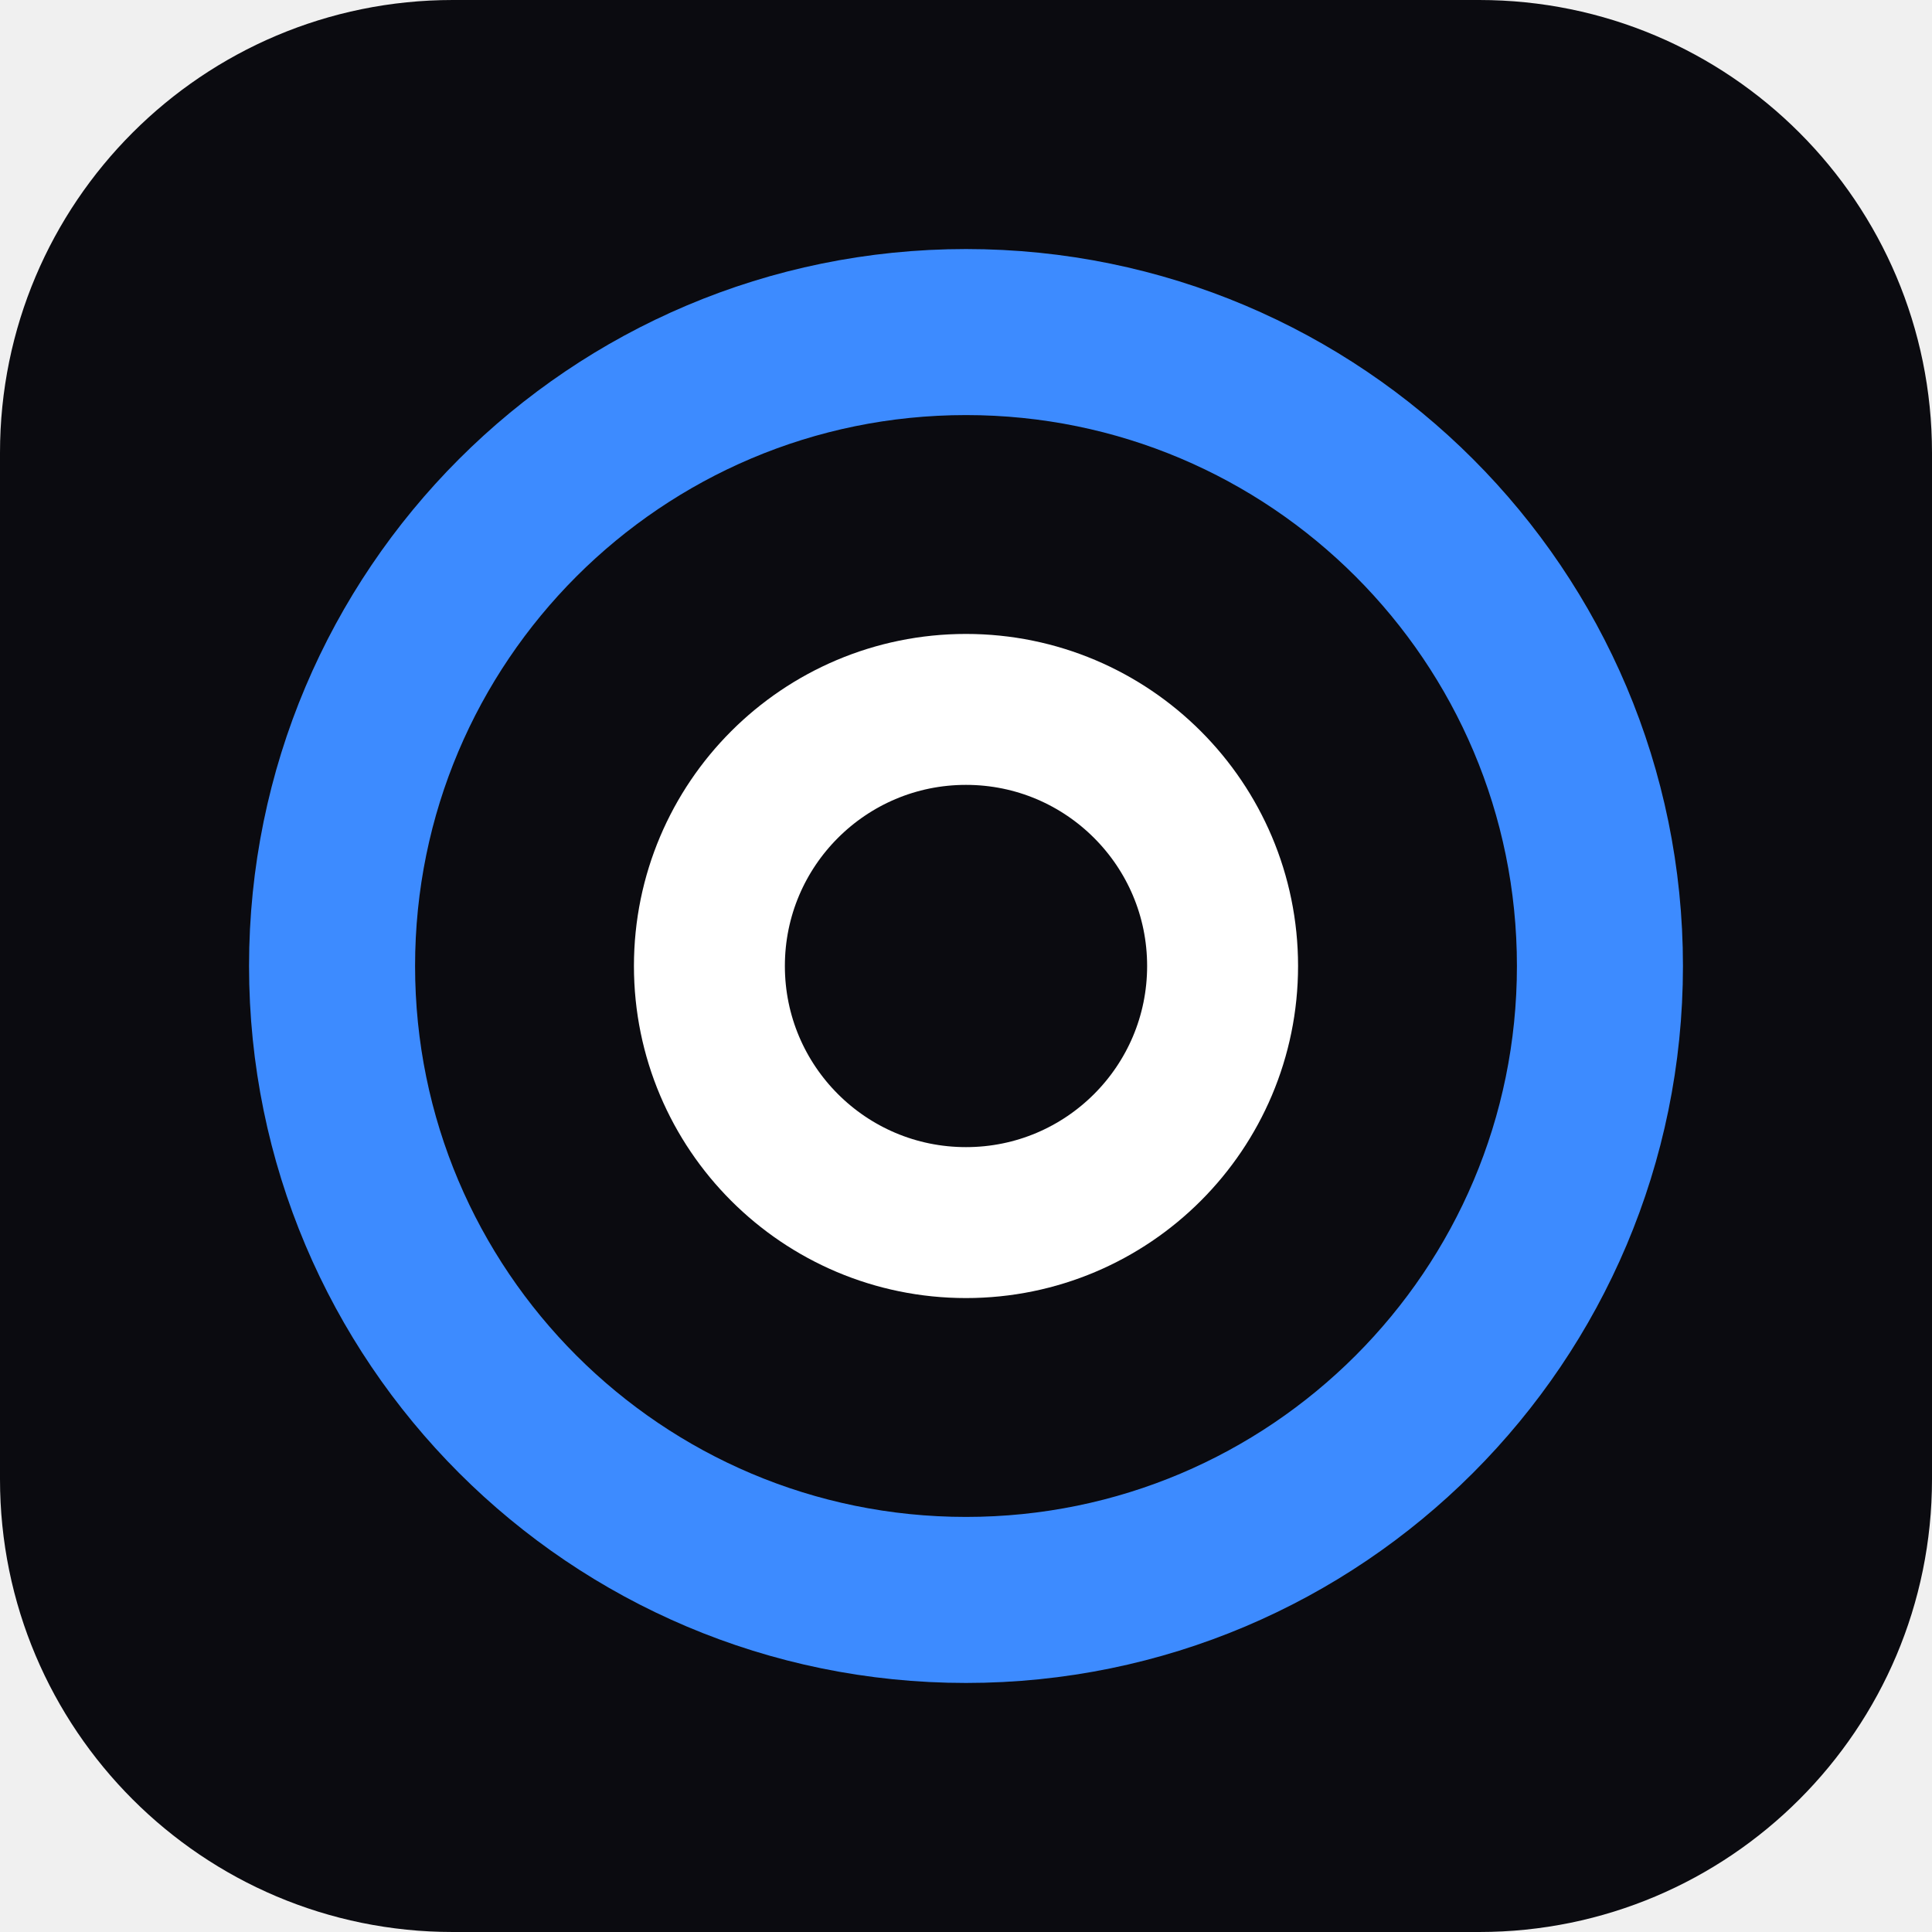
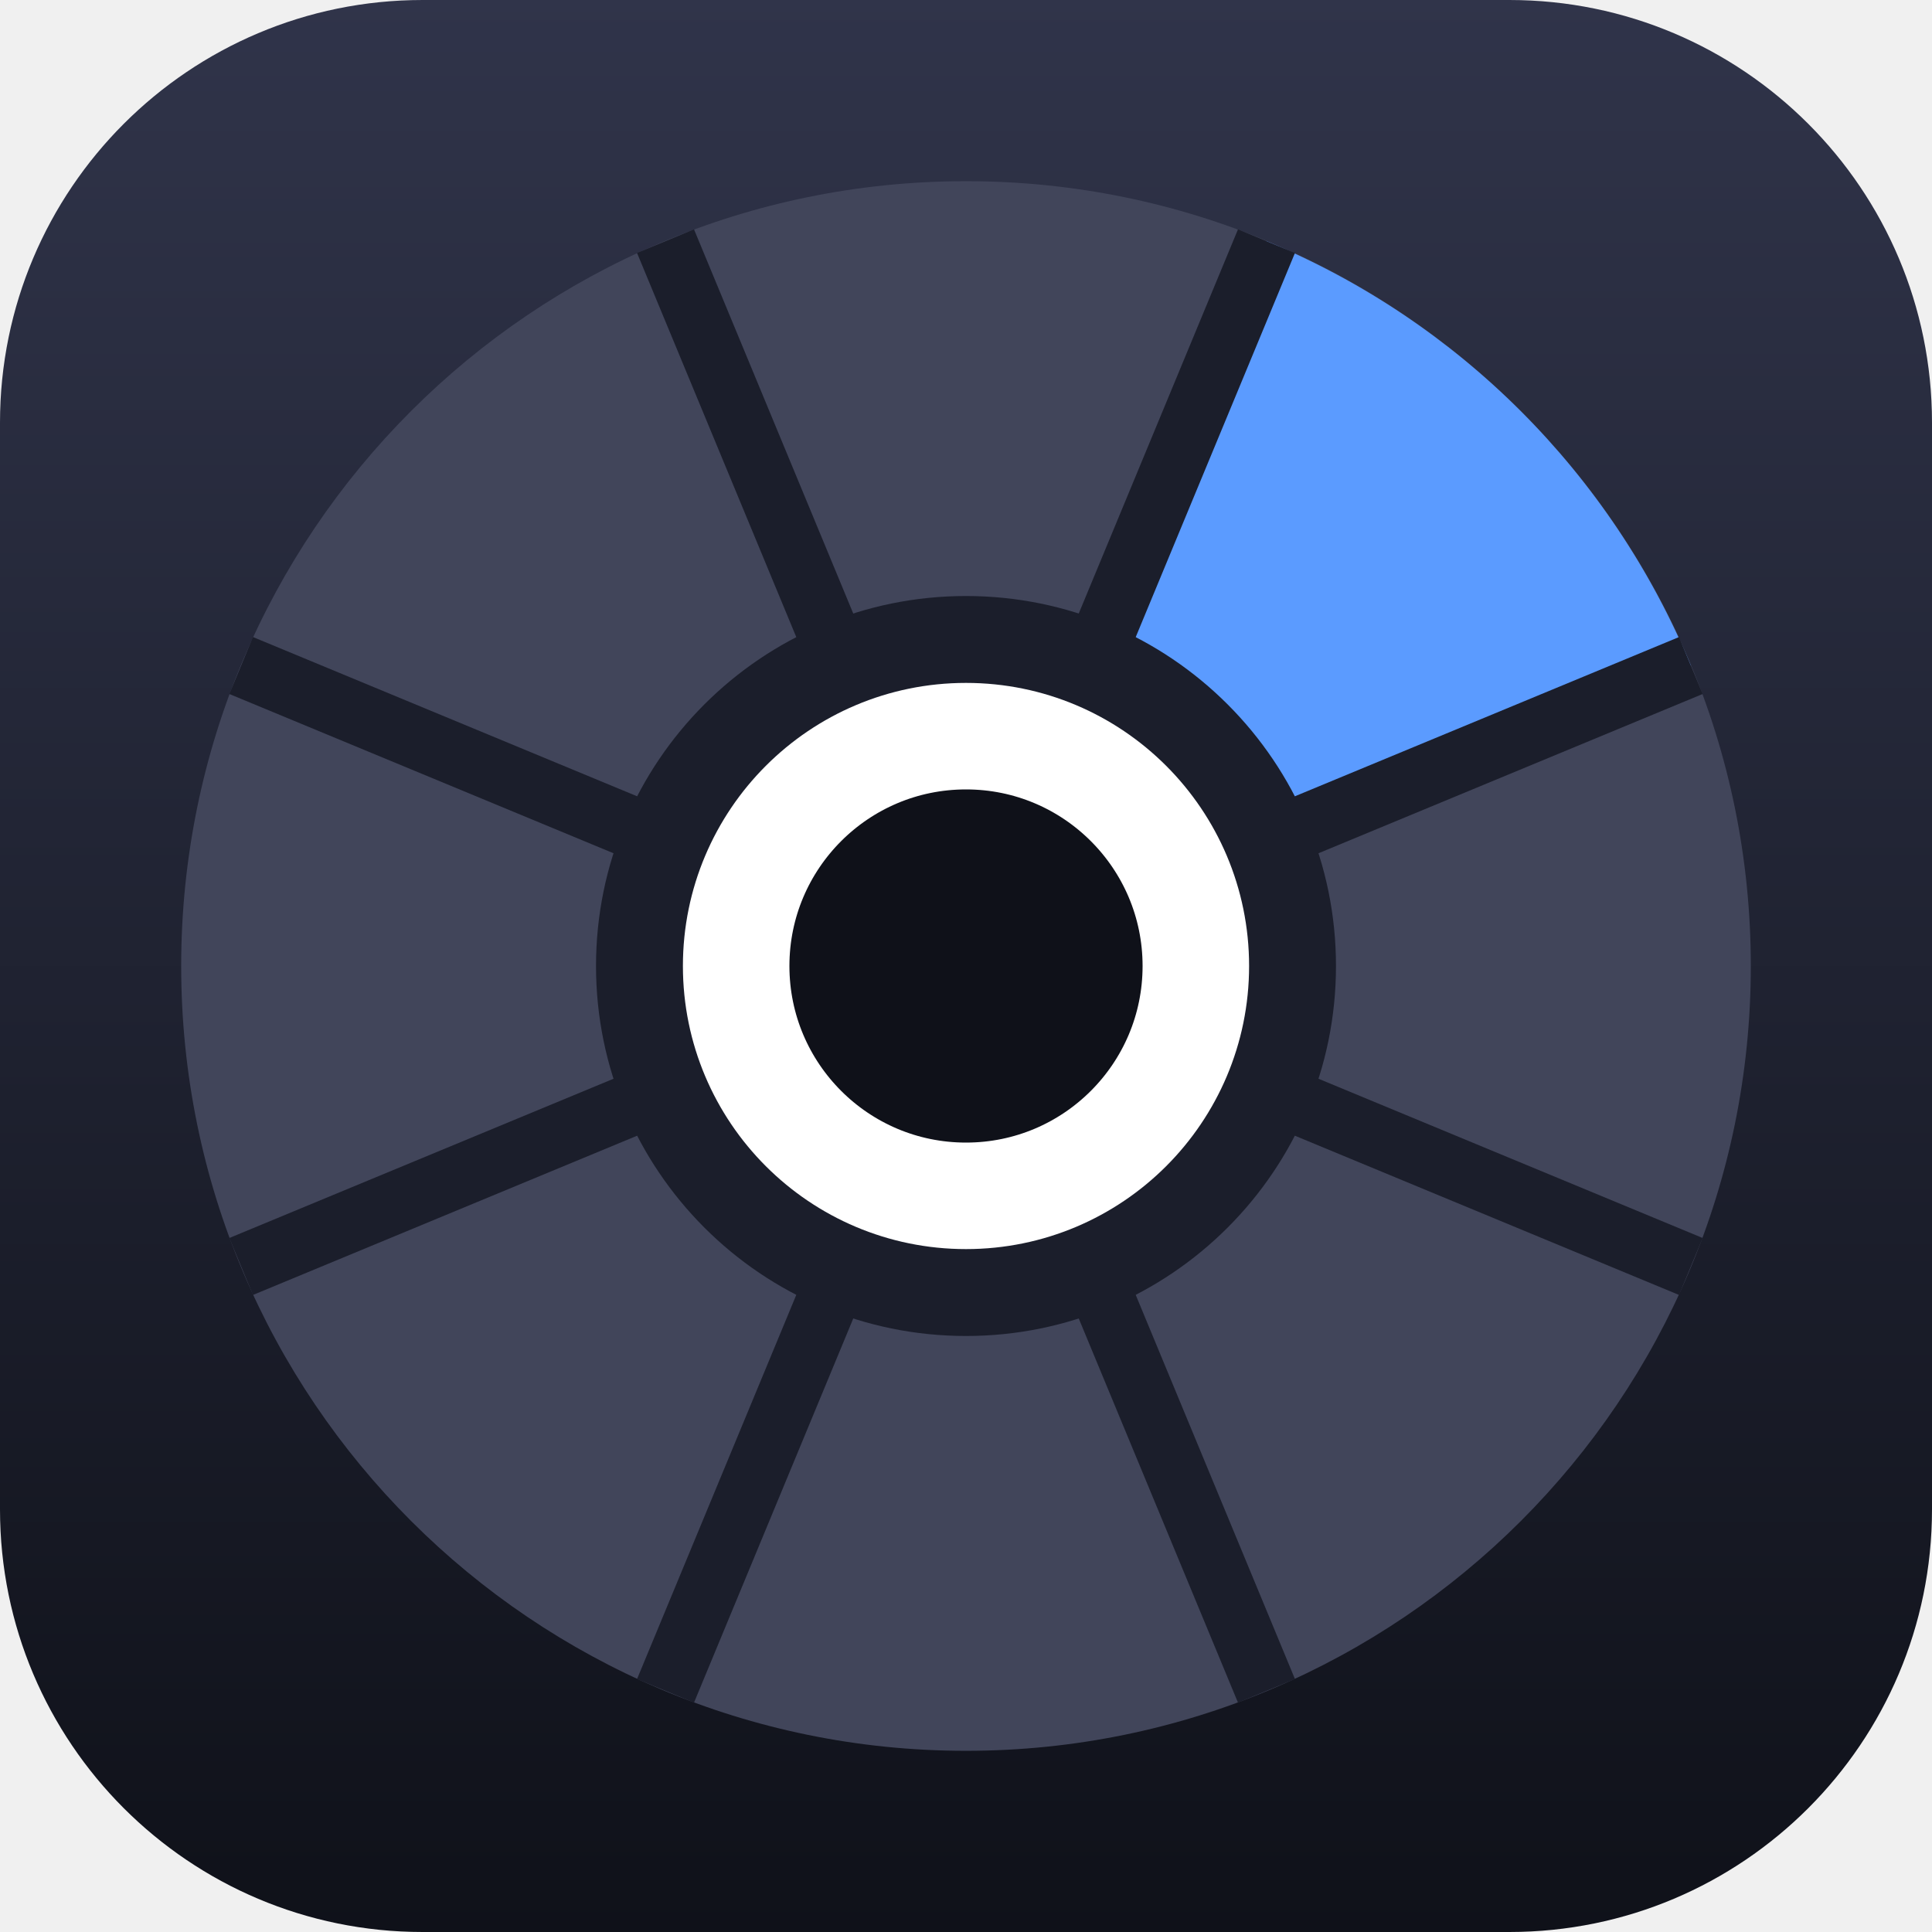
<svg xmlns="http://www.w3.org/2000/svg" viewBox="0 0 64 64">
-   <rect width="64" height="64" rx="15" fill="#0b0b10" />
-   <circle cx="32" cy="32" r="21" fill="none" stroke="#3d8bff" stroke-width="5.5" />
-   <circle cx="32" cy="32" r="8.5" fill="none" stroke="#ffffff" stroke-width="5" />
+   <defs>
+     <linearGradient id="bg" x1="0" y1="0" x2="0" y2="1">
+       <stop offset="0" stop-color="#30344a" />
+       <stop offset="1" stop-color="#0f1119" />
+     </linearGradient>
+   </defs>
+   <rect width="64" height="64" rx="14" fill="url(#bg)" />
+   <g transform="translate(32 32) scale(1.857) translate(-16 -16)">
+     <circle cx="16" cy="16" r="14" fill="#41455a" />
+     <path d="M21.36 3.07A14 14 0 0 1 28.93 10.64L22.01 13.51A6.5 6.5 0 0 0 18.49 10Z" fill="#5b9bff" />
+     <path d="M21.36 3.07 10.64 28.93M28.93 10.64 3.07 21.36M28.93 21.36 3.07 10.64M21.36 28.93 10.64 3.07" stroke="#1b1e2b" stroke-width="1.1" />
+     <circle cx="16" cy="16" r="6.6" fill="#1b1e2b" />
+     <circle cx="16" cy="16" r="4.1" fill="#0f1119" stroke="#fff" stroke-width="1.9" />
+   </g>
</svg>
